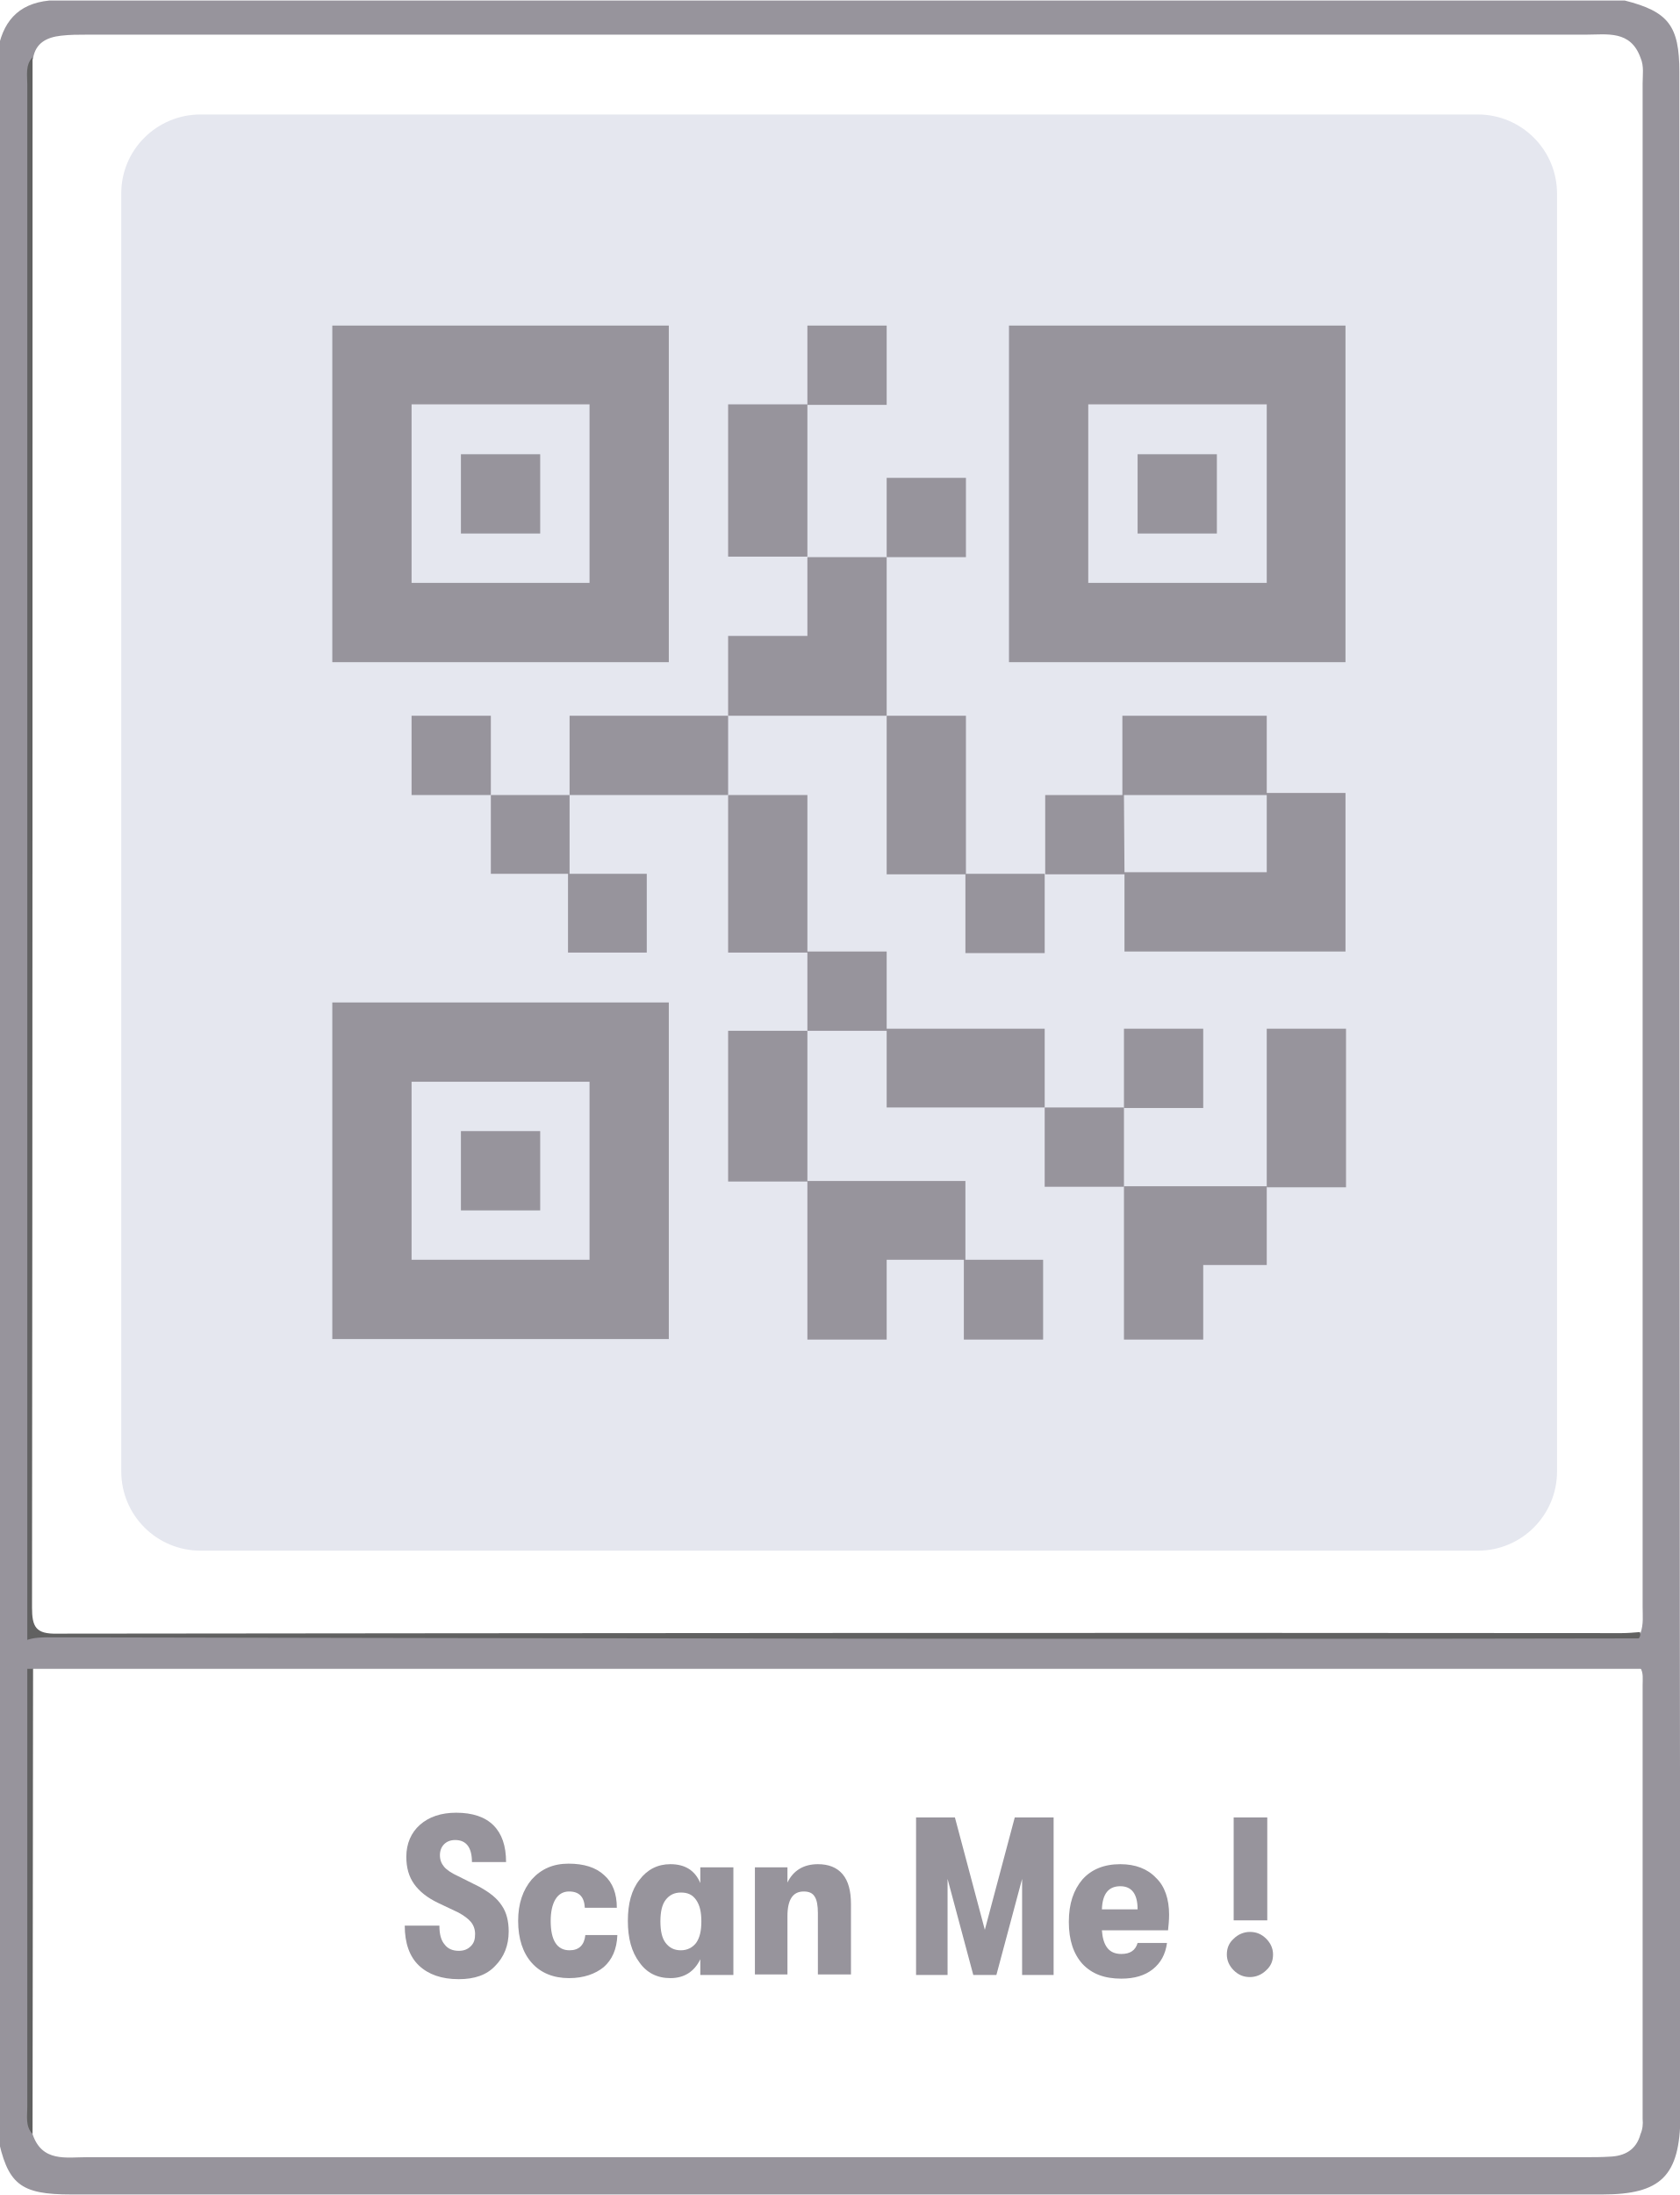
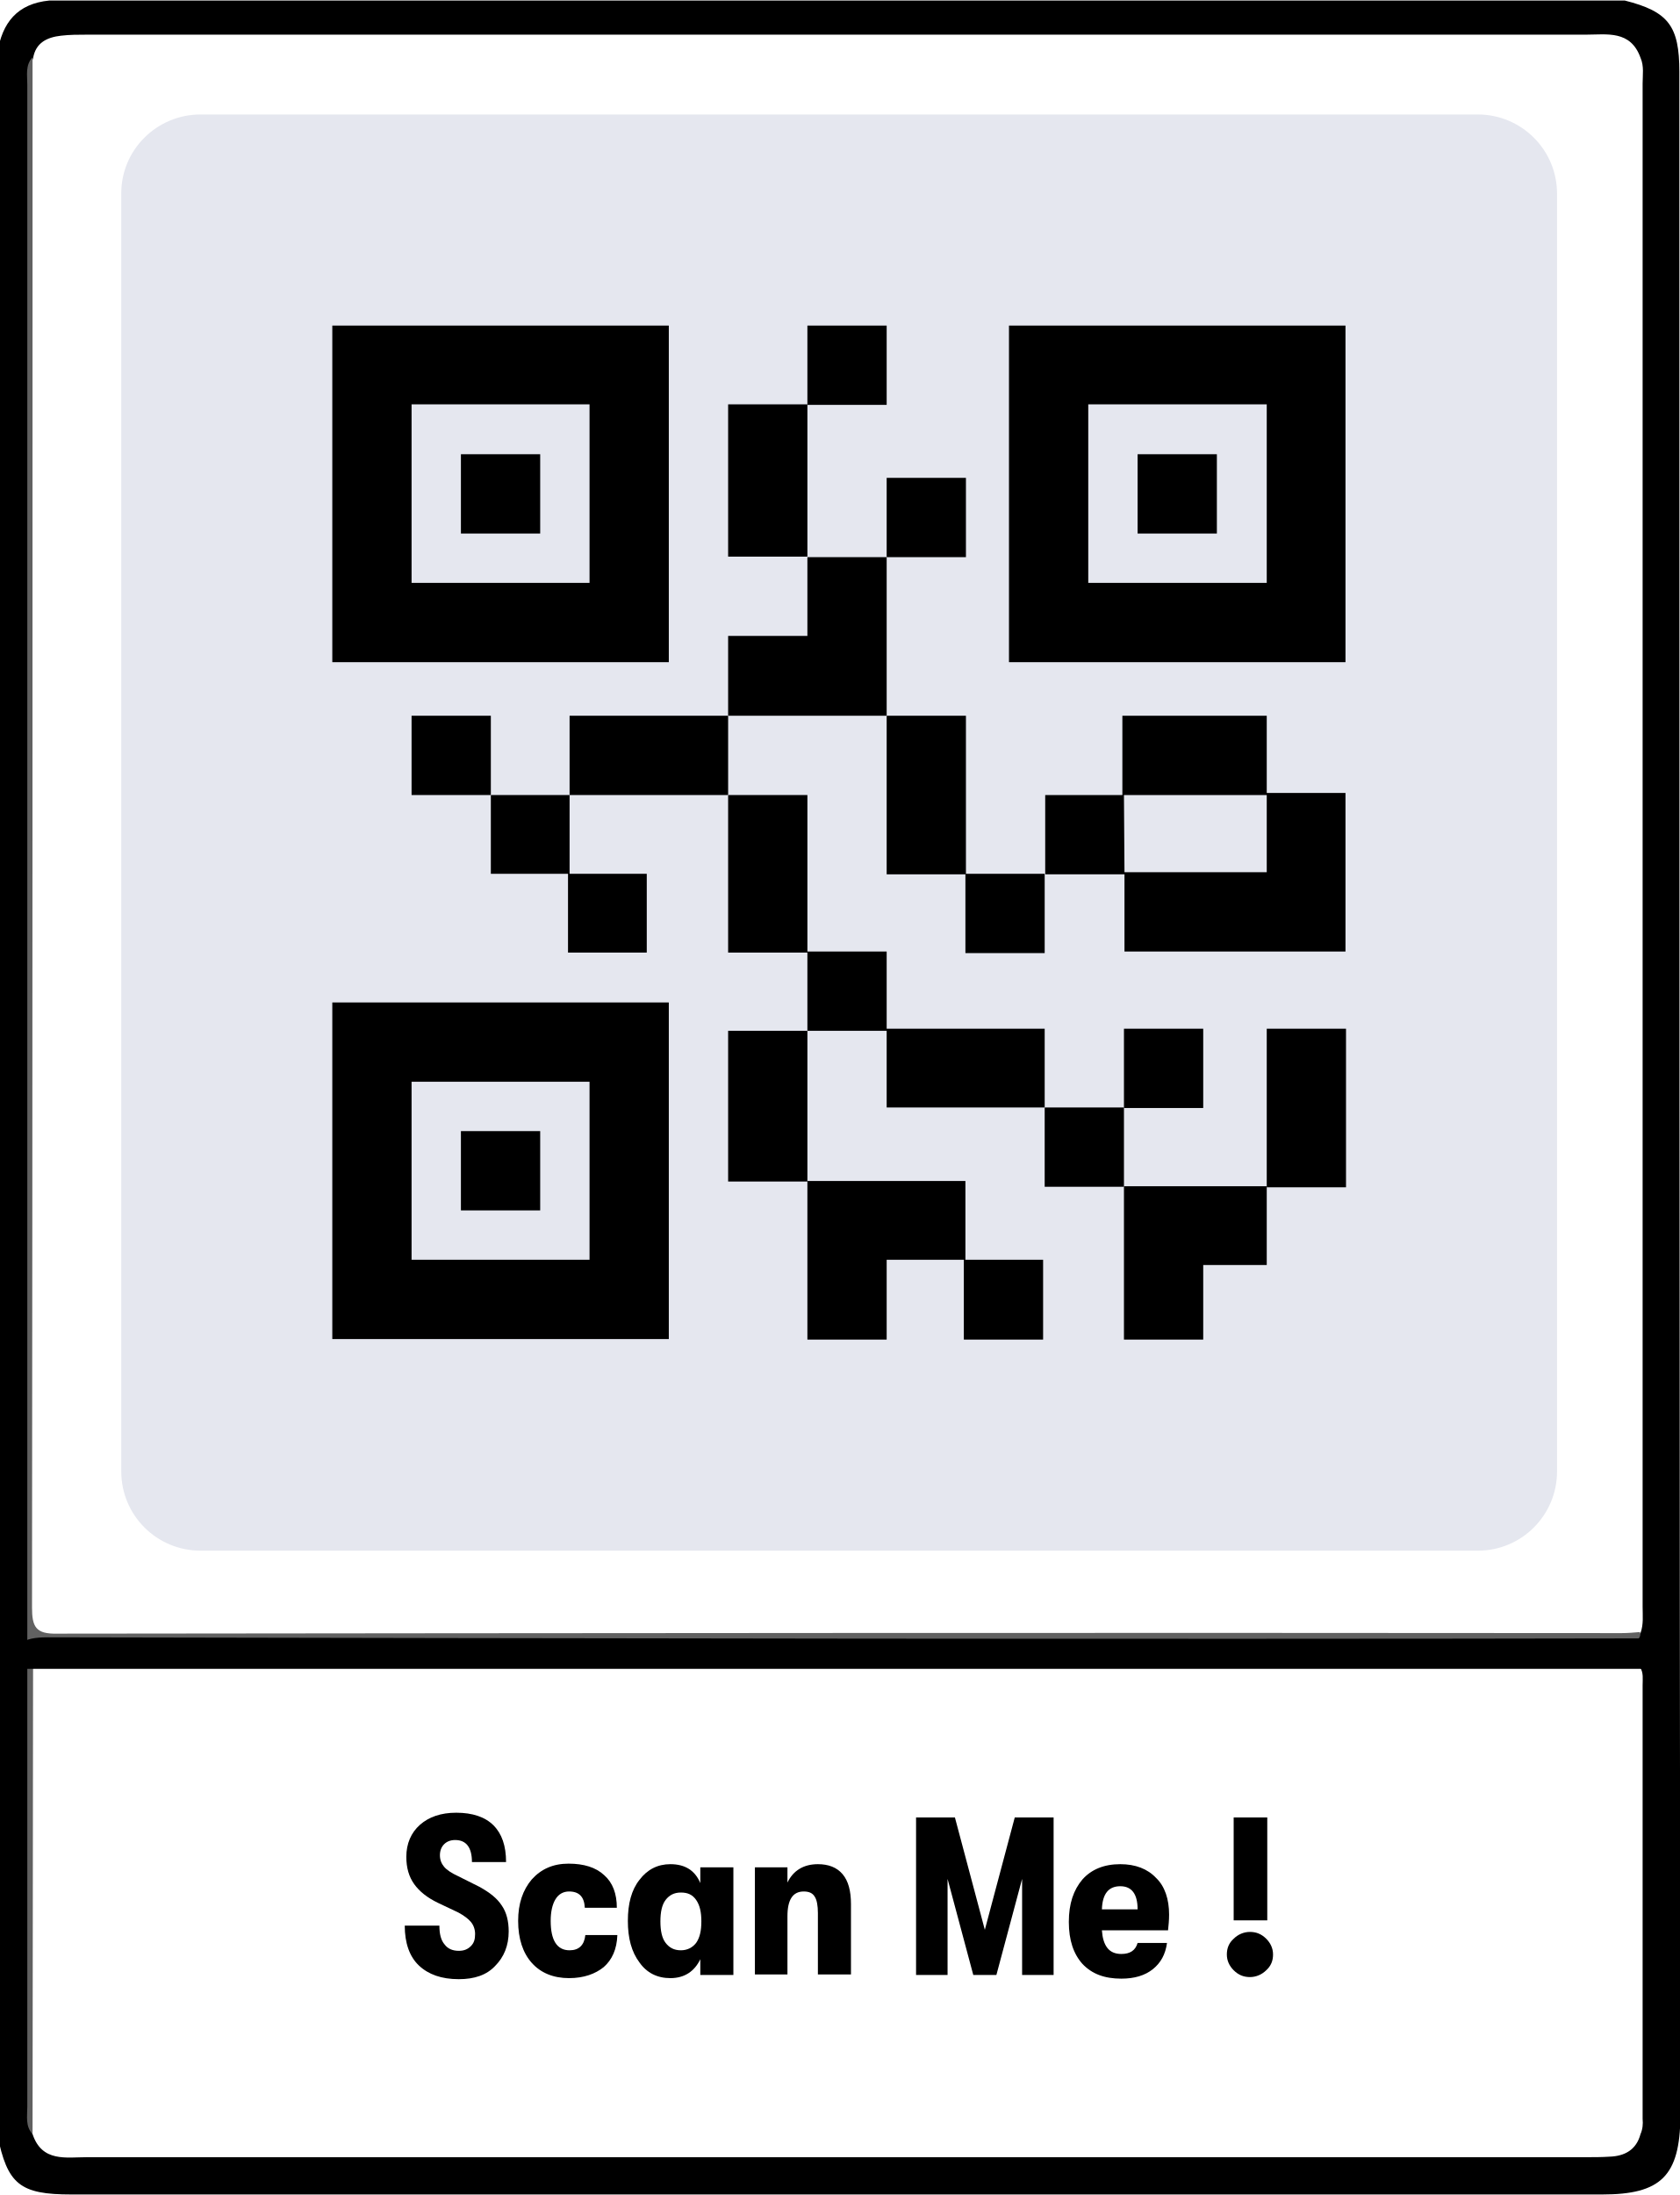
<svg xmlns="http://www.w3.org/2000/svg" width="320" height="418" viewBox="0 0 320 418" fill="none">
  <g clip-path="url(#clip0_1247_112)">
-     <path d="M319.9 13.7C319.9 4.9 317.8 2.2 309.5 0.1H9.4C3.3 0.7 0.4 4.3 -0.5 10.1V406.5C1.4 416 3.8 417.9 13.6 417.9H305.2C316.4 417.9 320 414.4 320.1 403C319.9 273.3 319.9 143.4 319.9 13.7ZM312.9 403.5C313 404.5 312.9 405.5 312.5 406.4C311.7 409.4 309.5 410.6 306.6 410.7C305.1 410.8 303.6 410.8 302.1 410.8C206.9 410.8 111.7 410.8 16.6 410.8C12.6 410.8 8 411.8 6.2 406.4C5.8 405.5 5.7 404.5 5.8 403.5C5.8 375.8 5.8 348.2 5.8 320.5C5.7 319.5 5.8 318.5 6.1 317.6C9 315.4 12.5 316.1 15.7 316.1C93 316.1 170.3 316.1 247.6 316.1C266.6 316.1 285.7 316.1 304.7 316.1C307.3 316.1 310 315.7 312.4 317.5C313.1 318.5 312.9 319.8 312.9 320.9C312.9 348.5 312.9 376 312.9 403.5ZM312.5 311C310.7 312.6 308.5 312.3 306.4 312.3C208.4 312.3 110.4 312.3 12.5 312.3C6 312.3 5.9 312.1 5.9 305.6C5.9 209 5.9 112.5 5.9 16C5.9 14.4 5.6 12.7 6.3 11.1C6.8 8.1 9 7.1 11.6 6.8C13.3 6.6 14.9 6.6 16.6 6.6C111.8 6.6 207 6.6 302.1 6.6C306.1 6.6 310.6 5.7 312.5 11C313.2 12.6 312.9 14.3 312.9 15.9C312.9 112.6 312.9 209.3 312.9 306C312.9 307.7 313.1 309.3 312.5 311Z" fill="#97949C" />
+     <path d="M319.9 13.7C319.9 4.9 317.8 2.2 309.5 0.1H9.4C3.3 0.7 0.4 4.3 -0.5 10.1V406.5C1.4 416 3.8 417.9 13.6 417.9H305.2C316.4 417.9 320 414.4 320.1 403C319.9 273.3 319.9 143.4 319.9 13.7ZM312.9 403.5C313 404.5 312.9 405.5 312.5 406.4C311.7 409.4 309.5 410.6 306.6 410.7C305.1 410.8 303.6 410.8 302.1 410.8C206.9 410.8 111.7 410.8 16.6 410.8C12.6 410.8 8 411.8 6.2 406.4C5.8 405.5 5.7 404.5 5.8 403.5C5.8 375.8 5.8 348.2 5.8 320.5C5.7 319.5 5.8 318.5 6.1 317.6C9 315.4 12.5 316.1 15.7 316.1C93 316.1 170.3 316.1 247.6 316.1C266.6 316.1 285.7 316.1 304.7 316.1C307.3 316.1 310 315.7 312.4 317.5C313.1 318.5 312.9 319.8 312.9 320.9C312.9 348.5 312.9 376 312.9 403.5ZM312.5 311C310.7 312.6 308.5 312.3 306.4 312.3C208.4 312.3 110.4 312.3 12.5 312.3C6 312.3 5.9 312.1 5.9 305.6C5.9 209 5.9 112.5 5.9 16C5.9 14.4 5.6 12.7 6.3 11.1C6.8 8.1 9 7.1 11.6 6.8C13.3 6.6 14.9 6.6 16.6 6.6C111.8 6.6 207 6.6 302.1 6.6C306.1 6.6 310.6 5.7 312.5 11C313.2 12.6 312.9 14.3 312.9 15.9C312.9 112.6 312.9 209.3 312.9 306C312.9 307.7 313.1 309.3 312.5 311Z" fill="#000000" />
    <path d="M6.3 317.8L6.2 406.4C4.8 404.9 5.2 403 5.2 401.2C5.2 272.8 5.2 144.5 5.2 16.1C5.2 14.3 4.8 12.4 6.2 10.9C6.2 109.3 6.2 207.7 6.1 306.1C6.1 309.8 6.8 311.2 10.9 311.1C110.2 311 209.6 310.9 308.9 311C310 311 311.2 310.9 312.4 310.8C312.6 311.5 312.3 312.1 311.6 312.4C308.6 313.7 305.4 313.3 302.3 313.3C207 313.3 111.6 313.3 16.3 313.3C12.4 313.5 8.4 313.3 6.3 317.8Z" fill="#616161" />
-     <path d="M315.9 312L316 317.8H3.2C2.3 313 4.2 311.8 9.1 311.8C111.3 312 213.6 312.2 315.9 312Z" fill="#97949C" />
+     <path d="M315.9 312L316 317.8H3.2C2.3 313 4.2 311.8 9.1 311.8C111.3 312 213.6 312.2 315.9 312Z" fill="#000000" />
    <path d="M38.2 21.8H281.5C289.8 21.8 296.6 28.5 296.6 36.9V280.2C296.6 288.5 289.9 295.3 281.5 295.3H38.2C29.9 295.3 23.1 288.6 23.1 280.2V36.8C23.1 28.5 29.9 21.8 38.2 21.8Z" fill="#E5E7EF" />
-     <path d="M127.4 62H63.3V126.1H127.4V62ZM112.3 111H78.4V77H112.3V111Z" fill="#97949C" />
-     <path d="M102.9 86.5H87.8V101.6H102.9V86.5Z" fill="#97949C" />
-     <path d="M256.3 62H192.2V126.1H256.3V62ZM241.3 111H207.3V77H241.3V111Z" fill="#97949C" />
-     <path d="M231.8 86.5H216.7V101.6H231.8V86.5Z" fill="#97949C" />
-     <path d="M127.4 190.9H63.3V255H127.4V190.9ZM112.3 239.9H78.4V206H112.3V239.9Z" fill="#97949C" />
-     <path d="M102.9 215.4H87.8V230.5H102.9V215.4Z" fill="#97949C" />
-     <path d="M93.5 136.3H78.4V151.4H93.5V136.3Z" fill="#97949C" />
-     <path d="M108.2 166.4V181.4H123.2V166.4H108.5V151.4H93.5V166.4H108.2Z" fill="#97949C" />
-     <path d="M184 91H168.9V106.1H184V91Z" fill="#97949C" />
-     <path d="M153.8 77H138.7V106H153.8V77Z" fill="#97949C" />
-     <path d="M168.9 62H153.8V77.1H168.9V62Z" fill="#97949C" />
-     <path d="M168.9 106.1H153.8V121.1H138.7V136.3H168.9V106.1Z" fill="#97949C" />
-     <path d="M153.8 181.4V196.3H168.9V210.9H199V195.9H168.9V181.2H153.8V151.4H138.7V181.4H153.8Z" fill="#97949C" />
-     <path d="M184 136.3H168.9V166.5H184V136.3Z" fill="#97949C" />
-     <path d="M214.1 181.2H256.3V151H241.3V136.3H213.8V151.4H199.1V166.5H214.2V181.2H214.1ZM214.1 151.4H241.3V166.1H214.2L214.1 151.4Z" fill="#97949C" />
-     <path d="M256.4 195.9H241.3V226.1H256.4V195.9Z" fill="#97949C" />
-     <path d="M199 166.4H183.9V181.5H199V166.4Z" fill="#97949C" />
-     <path d="M214.1 210.9H199V226H214.1V210.9Z" fill="#97949C" />
-     <path d="M229.2 195.9H214.1V211H229.2V195.9Z" fill="#97949C" />
-     <path d="M229.2 255.1V240.9H241.3V225.9H214.1V255.1H229.2Z" fill="#97949C" />
-     <path d="M153.8 196.3H138.7V225H153.8V196.3Z" fill="#97949C" />
-     <path d="M168.9 255.1V239.9H183.6V255.1H198.7V239.9H183.9V224.9H153.8V255.1H168.9Z" fill="#97949C" />
-     <path d="M138.7 136.3H108.5V151.4H138.7V136.3Z" fill="#97949C" />
-     <path d="M87.4 376.9C84.1 376.9 81.6 376 79.8 374.3C78 372.6 77.1 370 77.1 366.7H83.7C83.7 368.3 84 369.5 84.7 370.3C85.3 371.1 86.2 371.5 87.4 371.5C88.4 371.5 89.1 371.2 89.7 370.6C90.3 370 90.5 369.3 90.5 368.3C90.5 367.4 90.2 366.6 89.7 366C89.2 365.4 88.4 364.8 87.3 364.2L83.5 362.4C81.4 361.4 79.9 360.2 78.9 358.8C77.9 357.4 77.4 355.7 77.4 353.6C77.4 351.1 78.3 349 80 347.5C81.7 346 84 345.2 86.9 345.2C90 345.2 92.4 346 94 347.6C95.6 349.2 96.4 351.5 96.4 354.6H89.9C89.9 351.8 88.8 350.4 86.7 350.4C85.8 350.4 85.1 350.7 84.6 351.2C84.1 351.7 83.8 352.4 83.8 353.3C83.8 354.2 84.1 354.9 84.6 355.5C85.1 356.1 86 356.7 87.3 357.3L91.3 359.3C93.3 360.4 94.7 361.5 95.6 362.9C96.5 364.2 96.9 365.9 96.9 367.8C96.9 370.5 96 372.7 94.3 374.4C92.7 376.1 90.4 376.9 87.4 376.9Z" fill="#97949C" />
-     <path d="M108.4 376.7C105.4 376.7 103 375.7 101.3 373.8C99.6 371.9 98.7 369.2 98.7 365.8C98.7 362.5 99.6 359.9 101.3 357.9C103.1 355.9 105.4 354.9 108.3 354.9C111.2 354.9 113.5 355.6 115.1 357.1C116.7 358.5 117.5 360.6 117.5 363.3H111.4C111.3 361.2 110.3 360.2 108.4 360.2C107.3 360.2 106.4 360.7 105.8 361.7C105.2 362.7 104.9 364.1 104.9 365.8C104.9 369.5 106.1 371.4 108.5 371.4C110.3 371.4 111.3 370.4 111.5 368.5H117.6C117.5 371.2 116.6 373.2 115 374.6C113.4 375.9 111.2 376.7 108.4 376.7Z" fill="#97949C" />
-     <path d="M127.7 376.7C125.2 376.7 123.2 375.7 121.8 373.7C120.3 371.7 119.6 369.1 119.6 365.8C119.6 362.5 120.3 359.9 121.8 358C123.3 356 125.3 355 127.7 355C130.5 355 132.4 356.2 133.4 358.6V355.6H139.7V376.1H133.4V373.1C132.3 375.4 130.4 376.7 127.7 376.7ZM129.7 371.4C130.9 371.4 131.9 370.9 132.6 370C133.3 369 133.6 367.7 133.6 365.9C133.6 364.1 133.3 362.8 132.6 361.8C131.9 360.8 131 360.4 129.7 360.4C128.4 360.4 127.5 360.9 126.8 361.8C126.1 362.7 125.8 364.1 125.8 365.9C125.8 367.7 126.1 369.1 126.8 370C127.5 370.9 128.4 371.4 129.7 371.4Z" fill="#97949C" />
-     <path d="M143.8 376.1V355.6H150V358.5C151.1 356.2 153.1 355 155.8 355C157.8 355 159.4 355.6 160.5 356.9C161.6 358.2 162.1 360.1 162.1 362.6V376H155.8V364.3C155.8 362.9 155.6 361.8 155.2 361.2C154.8 360.5 154.1 360.2 153.1 360.2C151 360.2 150 361.8 150 364.9V376H143.8V376.1Z" fill="#97949C" />
-     <path d="M174.5 376.1V346.1H181.9L187.6 367.5L193.3 346.1H200.7V376.1H194.7V357.8L189.8 376.1H185.4L180.5 357.8V376.1H174.5Z" fill="#97949C" />
-     <path d="M222.7 364.6C222.7 365.7 222.6 366.6 222.5 367.6H209.9C210 369 210.3 370.1 210.9 370.9C211.5 371.7 212.4 372.1 213.6 372.1C215.3 372.1 216.3 371.4 216.7 370H222.3C222 372.2 221.1 373.8 219.6 375C218.1 376.2 216.1 376.8 213.6 376.8C210.4 376.8 208 375.9 206.2 374C204.5 372.1 203.6 369.5 203.6 366C203.6 362.5 204.5 359.9 206.2 357.9C207.9 356 210.3 355 213.4 355C216.3 355 218.6 355.9 220.2 357.6C221.9 359.2 222.7 361.7 222.7 364.6ZM209.9 363.6H216.7C216.7 360.7 215.6 359.2 213.4 359.2C211.2 359.2 210 360.6 209.9 363.6Z" fill="#97949C" />
-     <path d="M241.2 375.2C240.4 376 239.3 376.5 238.1 376.5C236.9 376.5 235.9 376.1 235 375.2C234.2 374.4 233.7 373.4 233.7 372.2C233.7 371 234.1 370 235 369.2C235.8 368.4 236.9 367.9 238.1 367.9C239.3 367.9 240.3 368.3 241.2 369.2C242 370 242.5 371 242.5 372.2C242.5 373.4 242.1 374.4 241.2 375.2ZM235 365.7V346.1H241.4V365.7H235Z" fill="#97949C" />
+     <path d="M127.4 62H63.3V126.1H127.4V62ZM112.3 111H78.4V77H112.3V111Z" fill="#000000" />
+     <path d="M102.9 86.5H87.8V101.6H102.9V86.5Z" fill="#000000" />
+     <path d="M256.3 62H192.2V126.1H256.3V62ZM241.3 111H207.3V77H241.3V111Z" fill="#000000" />
+     <path d="M231.8 86.5H216.7V101.6H231.8V86.5Z" fill="#000000" />
+     <path d="M127.4 190.9H63.3V255H127.4V190.9ZM112.3 239.9H78.4V206H112.3V239.9Z" fill="#000000" />
+     <path d="M102.9 215.4H87.8V230.5H102.9V215.4Z" fill="#000000" />
+     <path d="M93.5 136.3H78.4V151.4H93.5V136.3Z" fill="#000000" />
+     <path d="M108.2 166.4V181.4H123.2V166.4H108.5V151.4H93.5V166.4H108.2Z" fill="#000000" />
+     <path d="M184 91H168.9V106.1H184V91Z" fill="#000000" />
+     <path d="M153.8 77H138.7V106H153.8V77Z" fill="#000000" />
+     <path d="M168.9 62H153.8V77.1H168.9V62Z" fill="#000000" />
+     <path d="M168.9 106.1H153.8V121.1H138.7V136.3H168.9V106.1Z" fill="#000000" />
+     <path d="M153.8 181.4V196.3H168.9V210.9H199V195.9H168.9V181.2H153.8V151.4H138.7V181.4H153.8Z" fill="#000000" />
+     <path d="M184 136.3H168.9V166.5H184V136.3Z" fill="#000000" />
+     <path d="M214.1 181.2H256.3V151H241.3V136.3H213.8V151.4H199.1V166.5H214.2V181.2H214.1ZM214.1 151.4H241.3V166.1H214.2L214.1 151.4Z" fill="#000000" />
+     <path d="M256.4 195.9H241.3V226.1H256.4V195.9Z" fill="#000000" />
+     <path d="M199 166.4H183.9V181.5H199V166.4Z" fill="#000000" />
+     <path d="M214.1 210.9H199V226H214.1V210.9Z" fill="#000000" />
+     <path d="M229.2 195.9H214.1V211H229.2V195.9Z" fill="#000000" />
+     <path d="M229.2 255.1V240.9H241.3V225.9H214.1V255.1H229.2Z" fill="#000000" />
+     <path d="M153.8 196.3H138.7V225H153.8V196.3Z" fill="#000000" />
+     <path d="M168.9 255.1V239.9H183.6V255.1H198.7V239.9H183.9V224.9H153.8V255.1H168.9Z" fill="#000000" />
+     <path d="M138.7 136.3H108.5V151.4H138.7V136.3Z" fill="#000000" />
+     <path d="M87.4 376.9C84.1 376.9 81.6 376 79.8 374.3C78 372.6 77.1 370 77.1 366.7H83.7C83.7 368.3 84 369.5 84.7 370.3C85.3 371.1 86.2 371.5 87.4 371.5C88.4 371.5 89.1 371.2 89.7 370.6C90.3 370 90.5 369.3 90.5 368.3C90.5 367.4 90.2 366.6 89.7 366C89.2 365.4 88.4 364.8 87.3 364.2L83.5 362.4C81.4 361.4 79.9 360.2 78.9 358.8C77.9 357.4 77.4 355.7 77.4 353.6C77.4 351.1 78.3 349 80 347.5C81.7 346 84 345.2 86.9 345.2C90 345.2 92.4 346 94 347.6C95.6 349.2 96.4 351.5 96.4 354.6H89.9C89.9 351.8 88.8 350.4 86.7 350.4C85.8 350.4 85.1 350.7 84.6 351.2C84.1 351.7 83.8 352.4 83.8 353.3C83.8 354.2 84.1 354.9 84.6 355.5C85.1 356.1 86 356.7 87.3 357.3L91.3 359.3C93.3 360.4 94.7 361.5 95.6 362.9C96.5 364.2 96.9 365.9 96.9 367.8C96.9 370.5 96 372.7 94.3 374.4C92.7 376.1 90.4 376.9 87.4 376.9Z" fill="#000000" />
+     <path d="M108.4 376.7C105.4 376.7 103 375.7 101.3 373.8C99.6 371.9 98.7 369.2 98.7 365.8C98.7 362.5 99.6 359.9 101.3 357.9C103.1 355.9 105.4 354.9 108.3 354.9C111.2 354.9 113.5 355.6 115.1 357.1C116.7 358.5 117.5 360.6 117.5 363.3H111.4C111.3 361.2 110.3 360.2 108.4 360.2C107.3 360.2 106.4 360.7 105.8 361.7C105.2 362.7 104.9 364.1 104.9 365.8C104.9 369.5 106.1 371.4 108.5 371.4C110.3 371.4 111.3 370.4 111.5 368.5H117.6C117.5 371.2 116.6 373.2 115 374.6C113.4 375.9 111.2 376.7 108.4 376.7Z" fill="#000000" />
+     <path d="M127.7 376.7C125.2 376.7 123.2 375.7 121.8 373.7C120.3 371.7 119.6 369.1 119.6 365.8C119.6 362.5 120.3 359.9 121.8 358C123.3 356 125.3 355 127.7 355C130.5 355 132.4 356.2 133.4 358.6V355.6H139.7V376.1H133.4V373.1C132.3 375.4 130.4 376.7 127.7 376.7ZM129.7 371.4C130.9 371.4 131.9 370.9 132.6 370C133.3 369 133.6 367.7 133.6 365.9C133.6 364.1 133.3 362.8 132.6 361.8C131.9 360.8 131 360.4 129.7 360.4C128.4 360.4 127.5 360.9 126.8 361.8C126.1 362.7 125.8 364.1 125.8 365.9C125.8 367.7 126.1 369.1 126.8 370C127.5 370.9 128.4 371.4 129.7 371.4Z" fill="#000000" />
+     <path d="M143.8 376.1V355.6H150V358.5C151.1 356.2 153.1 355 155.8 355C157.8 355 159.4 355.6 160.5 356.9C161.6 358.2 162.1 360.1 162.1 362.6V376H155.8V364.3C155.8 362.9 155.6 361.8 155.2 361.2C154.8 360.5 154.1 360.2 153.1 360.2C151 360.2 150 361.8 150 364.9V376H143.8V376.1Z" fill="#000000" />
+     <path d="M174.5 376.1V346.1H181.9L187.6 367.5L193.3 346.1H200.7V376.1H194.7V357.8L189.8 376.1H185.4L180.5 357.8V376.1H174.5Z" fill="#000000" />
+     <path d="M222.7 364.6C222.7 365.7 222.6 366.6 222.5 367.6H209.9C210 369 210.3 370.1 210.9 370.9C211.5 371.7 212.4 372.1 213.6 372.1C215.3 372.1 216.3 371.4 216.7 370H222.3C222 372.2 221.1 373.8 219.6 375C218.1 376.2 216.1 376.8 213.6 376.8C210.4 376.8 208 375.9 206.2 374C204.5 372.1 203.6 369.5 203.6 366C203.6 362.5 204.5 359.9 206.2 357.9C207.9 356 210.3 355 213.4 355C216.3 355 218.6 355.9 220.2 357.6C221.9 359.2 222.7 361.7 222.7 364.6ZM209.9 363.6H216.7C216.7 360.7 215.6 359.2 213.4 359.2C211.2 359.2 210 360.6 209.9 363.6Z" fill="#000000" />
+     <path d="M241.2 375.2C240.4 376 239.3 376.5 238.1 376.5C236.9 376.5 235.9 376.1 235 375.2C234.2 374.4 233.7 373.4 233.7 372.2C233.7 371 234.1 370 235 369.2C235.8 368.4 236.9 367.9 238.1 367.9C239.3 367.9 240.3 368.3 241.2 369.2C242 370 242.5 371 242.5 372.2C242.5 373.4 242.1 374.4 241.2 375.2ZM235 365.7V346.1H241.4V365.7H235Z" fill="#000000" />
  </g>
</svg>
